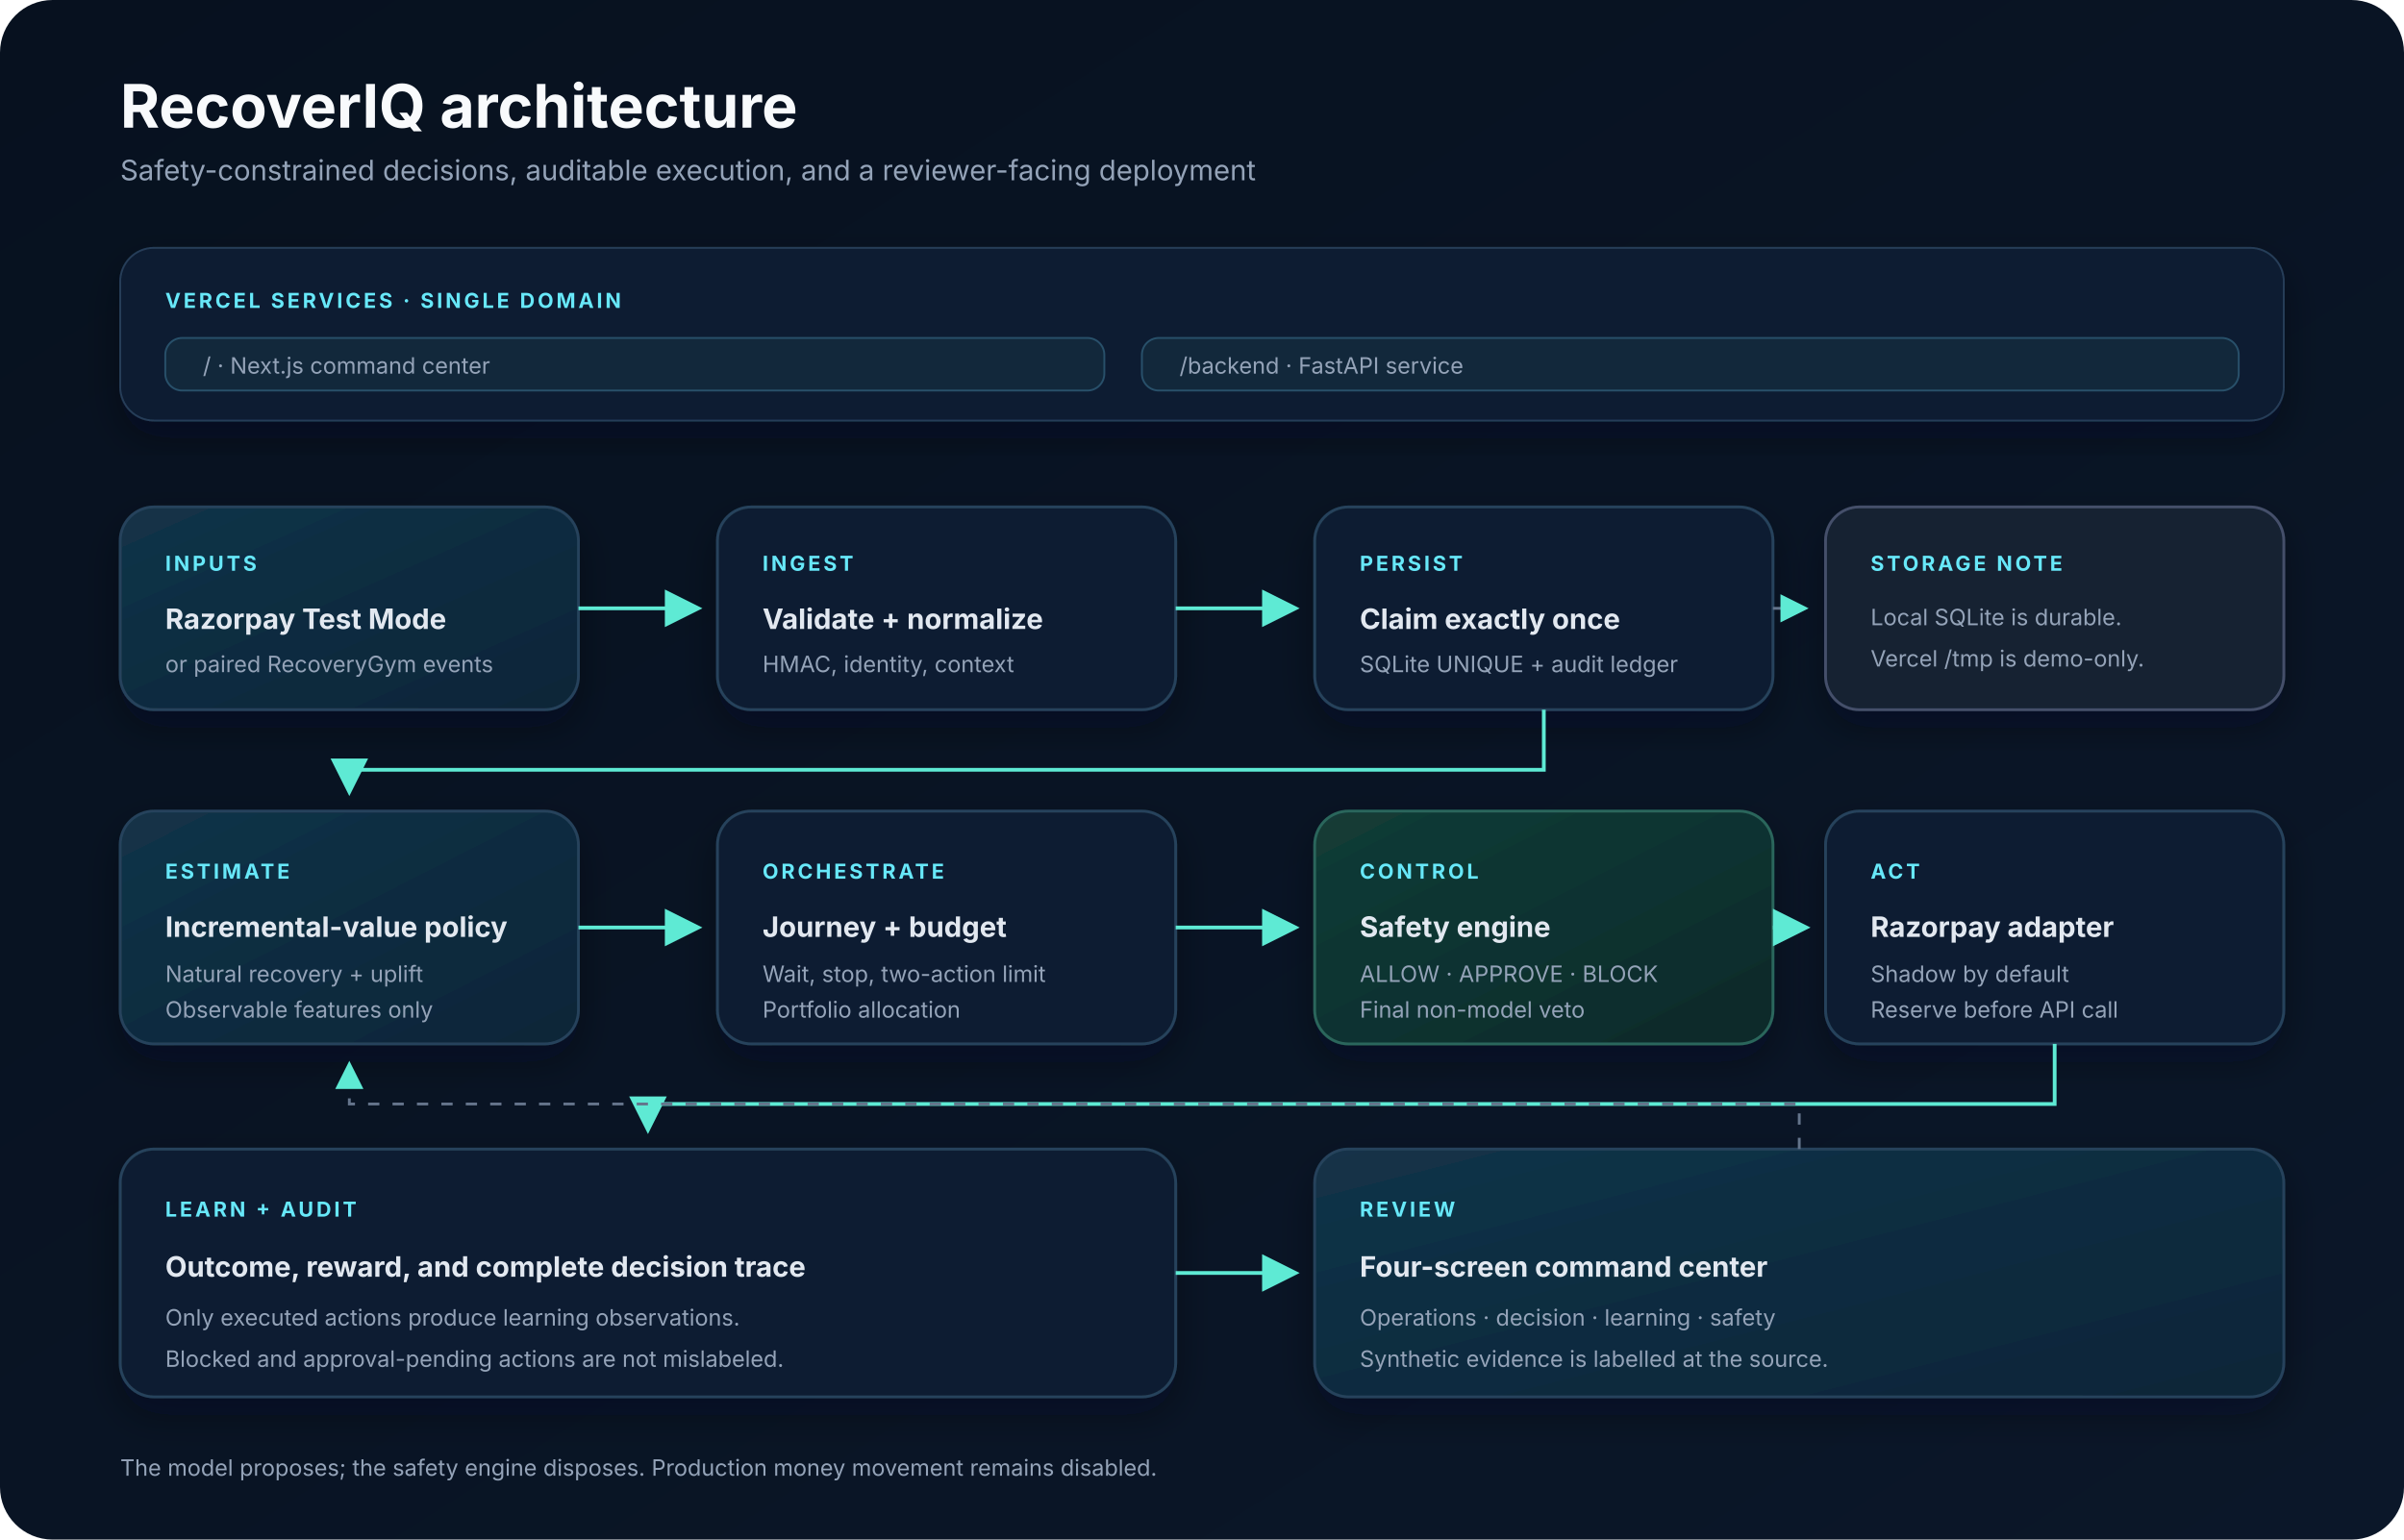
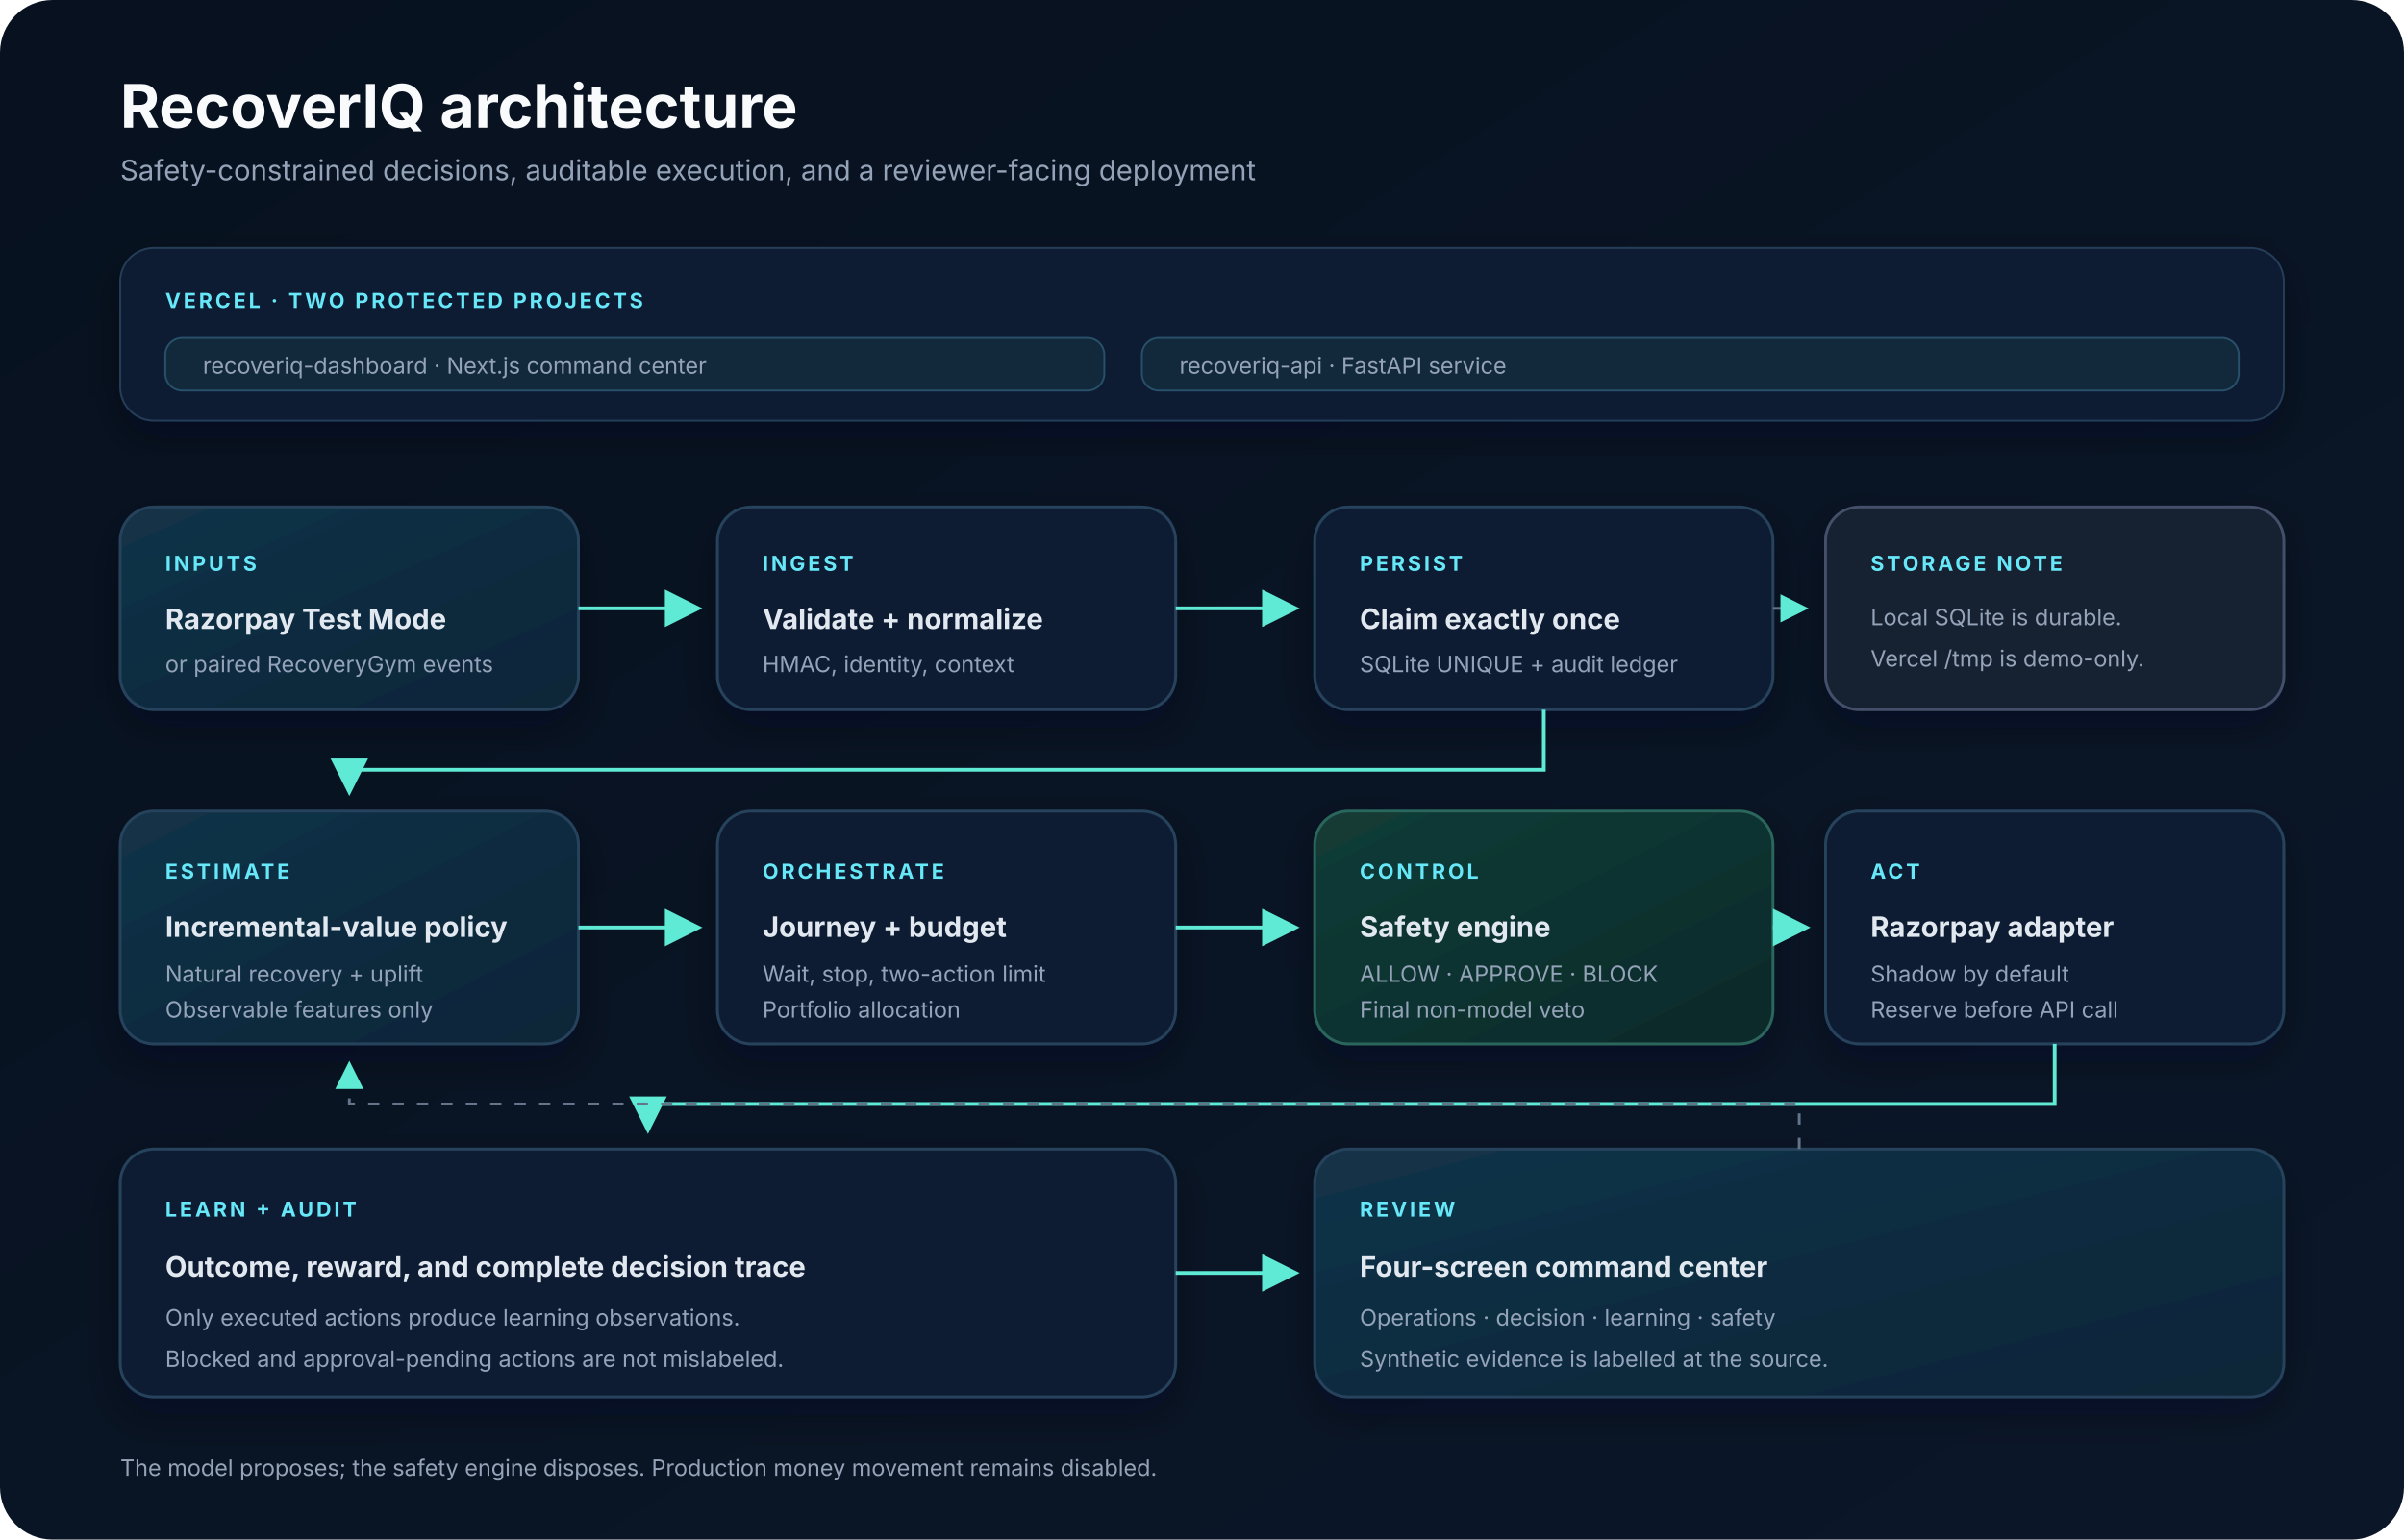
<svg xmlns="http://www.w3.org/2000/svg" width="1280" height="820" viewBox="0 0 1280 820" role="img" aria-labelledby="title desc">
  <defs>
    <linearGradient id="bg" x1="0" y1="0" x2="1" y2="1">
      <stop stop-color="#07111f" />
      <stop offset="1" stop-color="#0b1729" />
    </linearGradient>
    <linearGradient id="blue" x1="0" y1="0" x2="1" y2="1">
      <stop stop-color="#123348" />
      <stop offset="1" stop-color="#0d2538" />
    </linearGradient>
    <linearGradient id="green" x1="0" y1="0" x2="1" y2="1">
      <stop stop-color="#123c37" />
      <stop offset="1" stop-color="#0d292a" />
    </linearGradient>
    <filter id="shadow" x="-20%" y="-20%" width="140%" height="140%">
      <feDropShadow dx="0" dy="9" stdDeviation="10" flood-color="#000814" flood-opacity=".35" />
    </filter>
    <marker id="arrow" markerWidth="10" markerHeight="10" refX="8" refY="5" orient="auto">
      <path d="M0 0 10 5 0 10z" fill="#5eead4" />
    </marker>
    <style>.title{font:700 32px Inter,system-ui;fill:#f8fafc}.subtitle{font:400 15px Inter,system-ui;fill:#94a3b8}.label{font:700 15px Inter,system-ui;fill:#e2e8f0}.small{font:400 12px Inter,system-ui;fill:#94a3b8}.tag{font:700 11px Inter,system-ui;fill:#67e8f9;letter-spacing:1.5px}.box{stroke:#27435b;stroke-width:1.5}.flow{fill:none;stroke:#5eead4;stroke-width:2;marker-end:url(#arrow)}.dash{fill:none;stroke:#64748b;stroke-width:1.5;stroke-dasharray:6 7;marker-end:url(#arrow)}</style>
  </defs>
  <rect width="1280" height="820" rx="28" fill="url(#bg)" />
  <text x="64" y="68" class="title">RecoverIQ architecture</text>
  <text x="64" y="96" class="subtitle">Safety-constrained decisions, auditable execution, and a reviewer-facing deployment</text>
  <rect x="64" y="132" width="1152" height="92" rx="18" fill="#0d1c30" stroke="#263d59" filter="url(#shadow)" />
-   <text x="88" y="164" class="tag">VERCEL SERVICES · SINGLE DOMAIN</text>
+   <text x="88" y="164" class="tag">VERCEL · TWO PROTECTED PROJECTS</text>
  <rect x="88" y="180" width="500" height="28" rx="9" fill="#12283b" stroke="#28506a" />
-   <text x="108" y="199" class="small">/ · Next.js command center</text>
+   <text x="108" y="199" class="small">recoveriq-dashboard · Next.js command center</text>
  <rect x="608" y="180" width="584" height="28" rx="9" fill="#12283b" stroke="#28506a" />
-   <text x="628" y="199" class="small">/backend · FastAPI service</text>
+   <text x="628" y="199" class="small">recoveriq-api · FastAPI service</text>
  <rect x="64" y="270" width="244" height="108" rx="18" fill="url(#blue)" class="box" filter="url(#shadow)" />
  <text x="88" y="304" class="tag">INPUTS</text>
  <text x="88" y="335" class="label">Razorpay Test Mode</text>
  <text x="88" y="358" class="small">or paired RecoveryGym events</text>
  <rect x="382" y="270" width="244" height="108" rx="18" fill="#101f33" class="box" filter="url(#shadow)" />
  <text x="406" y="304" class="tag">INGEST</text>
  <text x="406" y="335" class="label">Validate + normalize</text>
  <text x="406" y="358" class="small">HMAC, identity, context</text>
  <rect x="700" y="270" width="244" height="108" rx="18" fill="#101f33" class="box" filter="url(#shadow)" />
  <text x="724" y="304" class="tag">PERSIST</text>
  <text x="724" y="335" class="label">Claim exactly once</text>
  <text x="724" y="358" class="small">SQLite UNIQUE + audit ledger</text>
  <rect x="972" y="270" width="244" height="108" rx="18" fill="#142033" stroke="#44506a" stroke-width="1.5" filter="url(#shadow)" />
  <text x="996" y="304" class="tag">STORAGE NOTE</text>
  <text x="996" y="333" class="small">Local SQLite is durable.</text>
  <text x="996" y="355" class="small">Vercel /tmp is demo-only.</text>
  <path d="M308 324h62" class="flow" />
  <path d="M626 324h62" class="flow" />
  <path d="M944 324h16" class="dash" />
  <rect x="64" y="432" width="244" height="124" rx="18" fill="url(#blue)" class="box" filter="url(#shadow)" />
  <text x="88" y="468" class="tag">ESTIMATE</text>
  <text x="88" y="499" class="label">Incremental-value policy</text>
  <text x="88" y="523" class="small">Natural recovery + uplift</text>
  <text x="88" y="542" class="small">Observable features only</text>
  <rect x="382" y="432" width="244" height="124" rx="18" fill="#101f33" class="box" filter="url(#shadow)" />
  <text x="406" y="468" class="tag">ORCHESTRATE</text>
  <text x="406" y="499" class="label">Journey + budget</text>
  <text x="406" y="523" class="small">Wait, stop, two-action limit</text>
  <text x="406" y="542" class="small">Portfolio allocation</text>
  <rect x="700" y="432" width="244" height="124" rx="18" fill="url(#green)" stroke="#2c665b" stroke-width="1.5" filter="url(#shadow)" />
  <text x="724" y="468" class="tag">CONTROL</text>
  <text x="724" y="499" class="label">Safety engine</text>
  <text x="724" y="523" class="small">ALLOW · APPROVE · BLOCK</text>
  <text x="724" y="542" class="small">Final non-model veto</text>
  <rect x="972" y="432" width="244" height="124" rx="18" fill="#101f33" class="box" filter="url(#shadow)" />
  <text x="996" y="468" class="tag">ACT</text>
  <text x="996" y="499" class="label">Razorpay adapter</text>
  <text x="996" y="523" class="small">Shadow by default</text>
  <text x="996" y="542" class="small">Reserve before API call</text>
  <path d="M822 378v32H186v10" class="flow" />
  <path d="M308 494h62" class="flow" />
  <path d="M626 494h62" class="flow" />
  <path d="M944 494h16" class="flow" />
  <rect x="64" y="612" width="562" height="132" rx="18" fill="#101f33" class="box" filter="url(#shadow)" />
  <text x="88" y="648" class="tag">LEARN + AUDIT</text>
  <text x="88" y="680" class="label">Outcome, reward, and complete decision trace</text>
  <text x="88" y="706" class="small">Only executed actions produce learning observations.</text>
  <text x="88" y="728" class="small">Blocked and approval-pending actions are not mislabeled.</text>
  <rect x="700" y="612" width="516" height="132" rx="18" fill="url(#blue)" class="box" filter="url(#shadow)" />
  <text x="724" y="648" class="tag">REVIEW</text>
  <text x="724" y="680" class="label">Four-screen command center</text>
  <text x="724" y="706" class="small">Operations · decision · learning · safety</text>
  <text x="724" y="728" class="small">Synthetic evidence is labelled at the source.</text>
  <path d="M1094 556v32H345v12" class="flow" />
  <path d="M626 678h62" class="flow" />
  <path d="M958 612v-24H186v-20" class="dash" />
  <text x="64" y="786" class="small">The model proposes; the safety engine disposes. Production money movement remains disabled.</text>
</svg>
